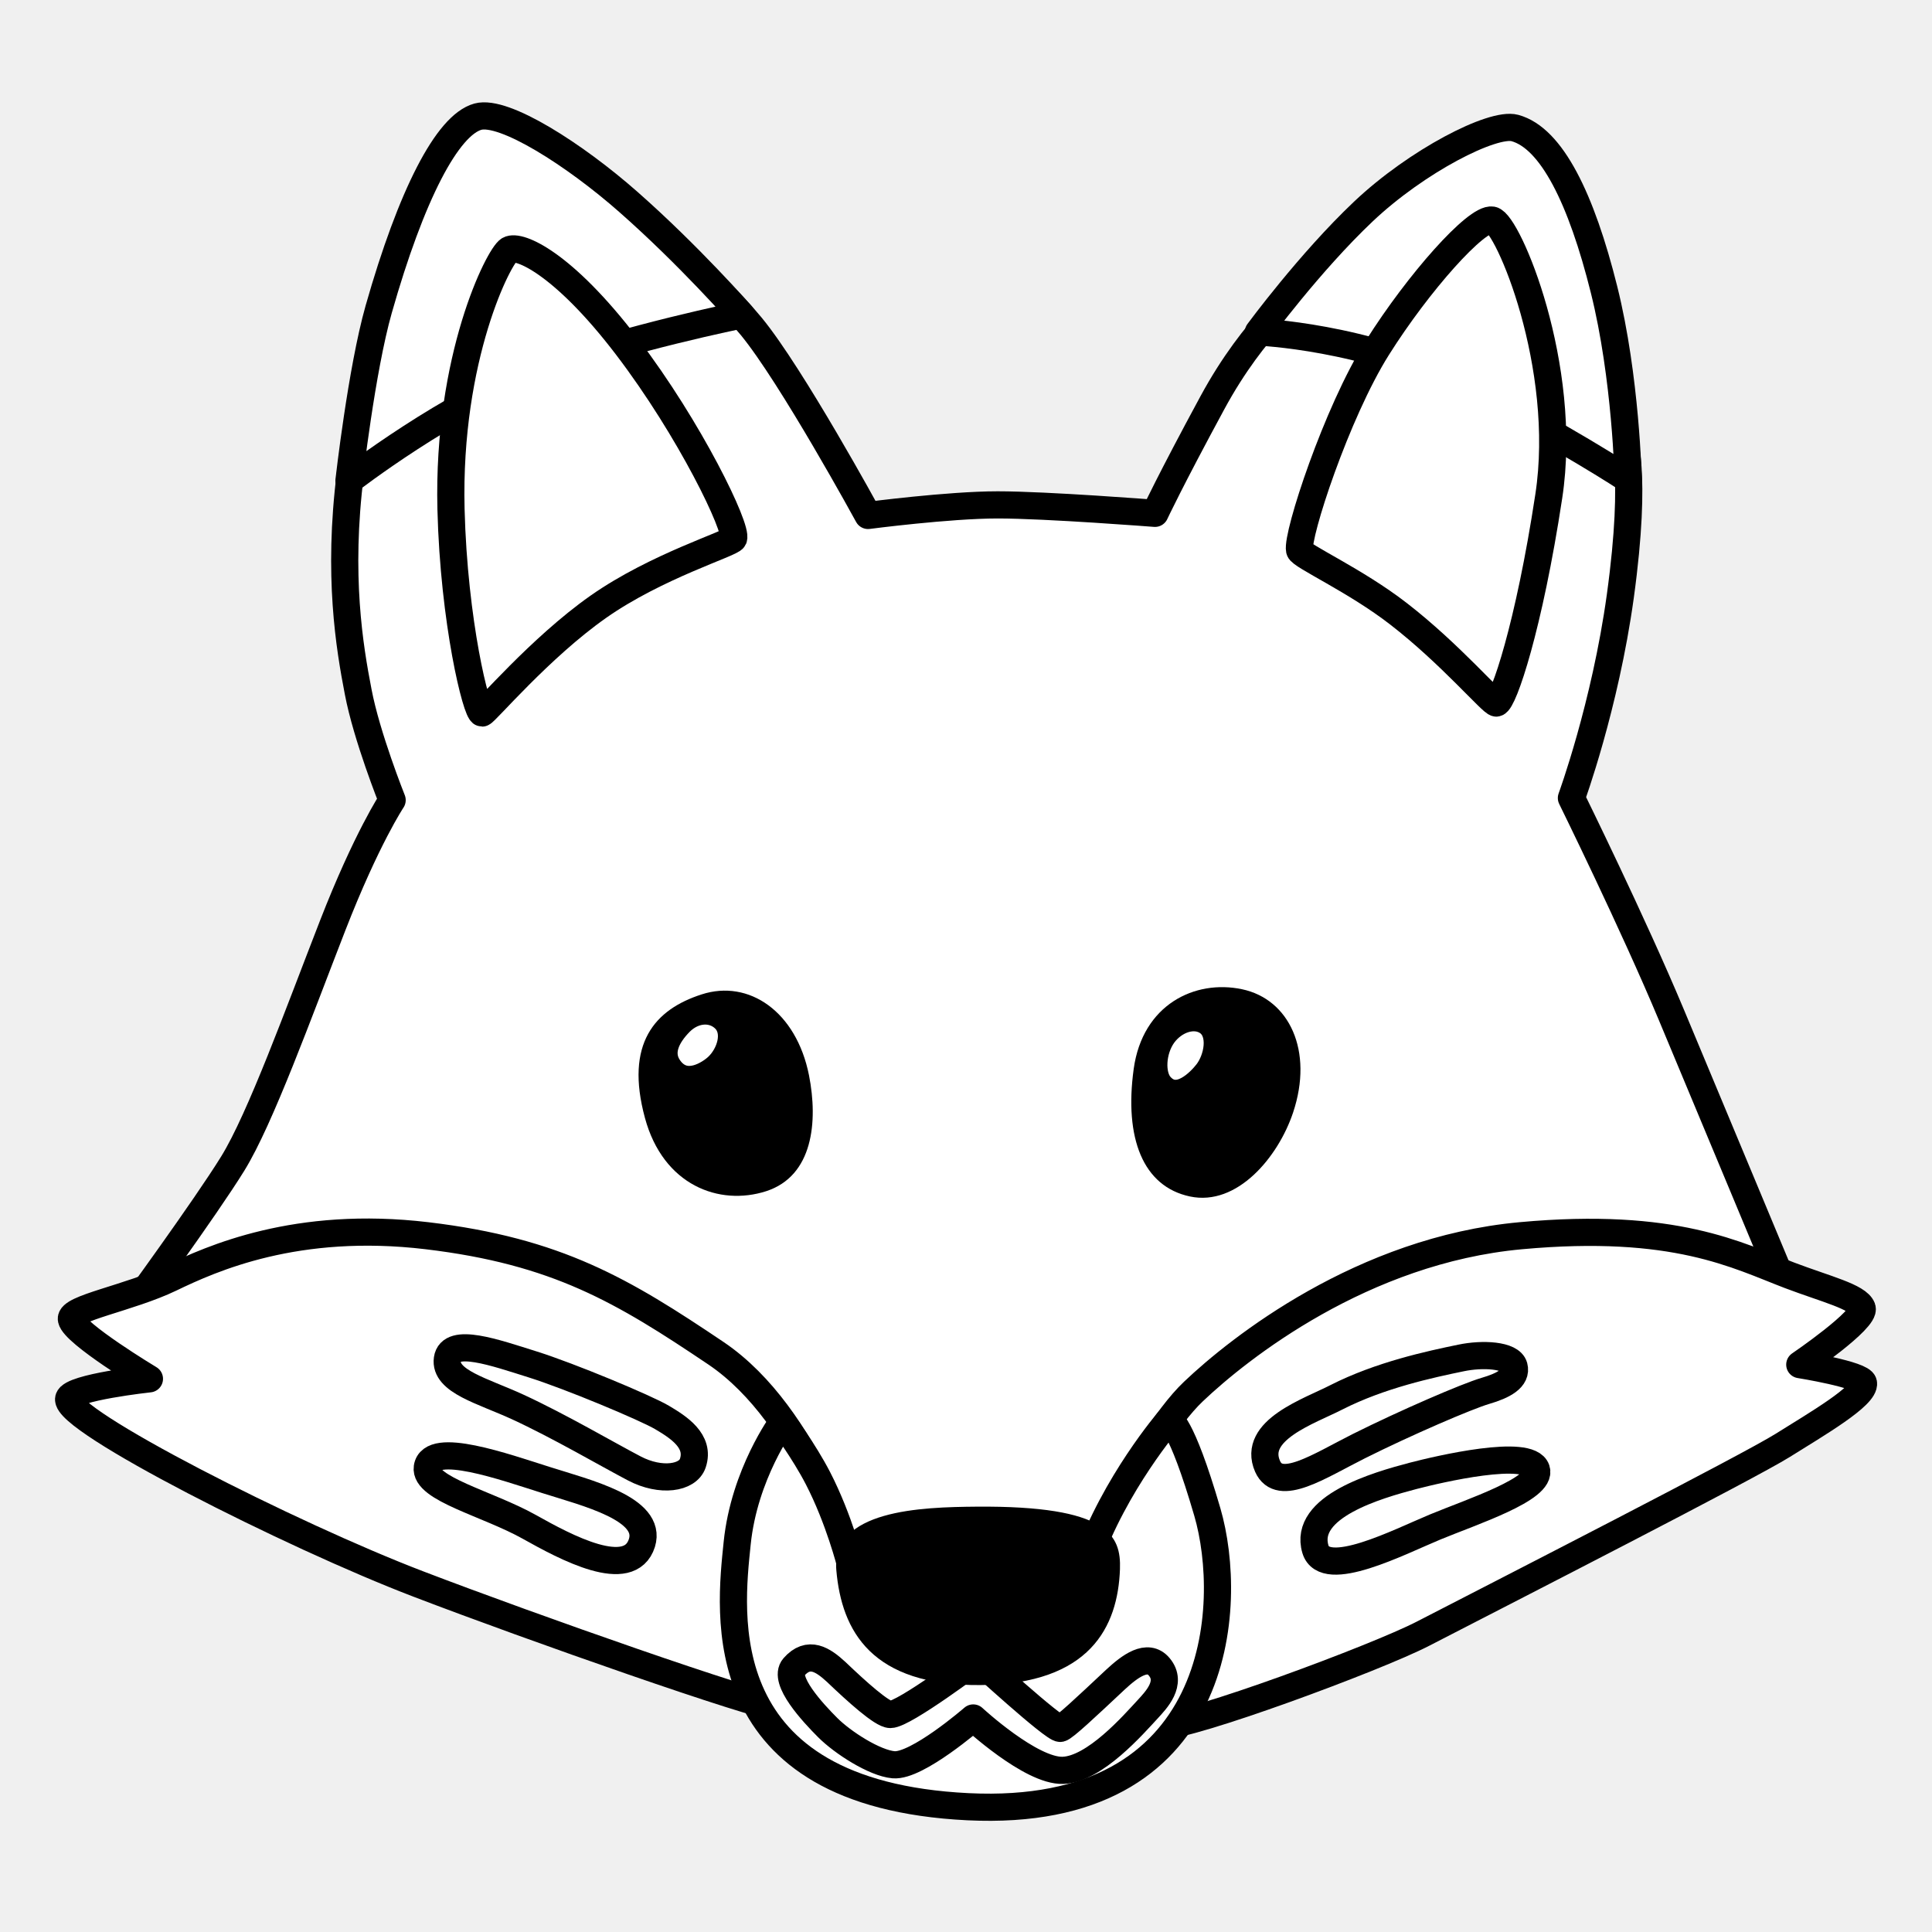
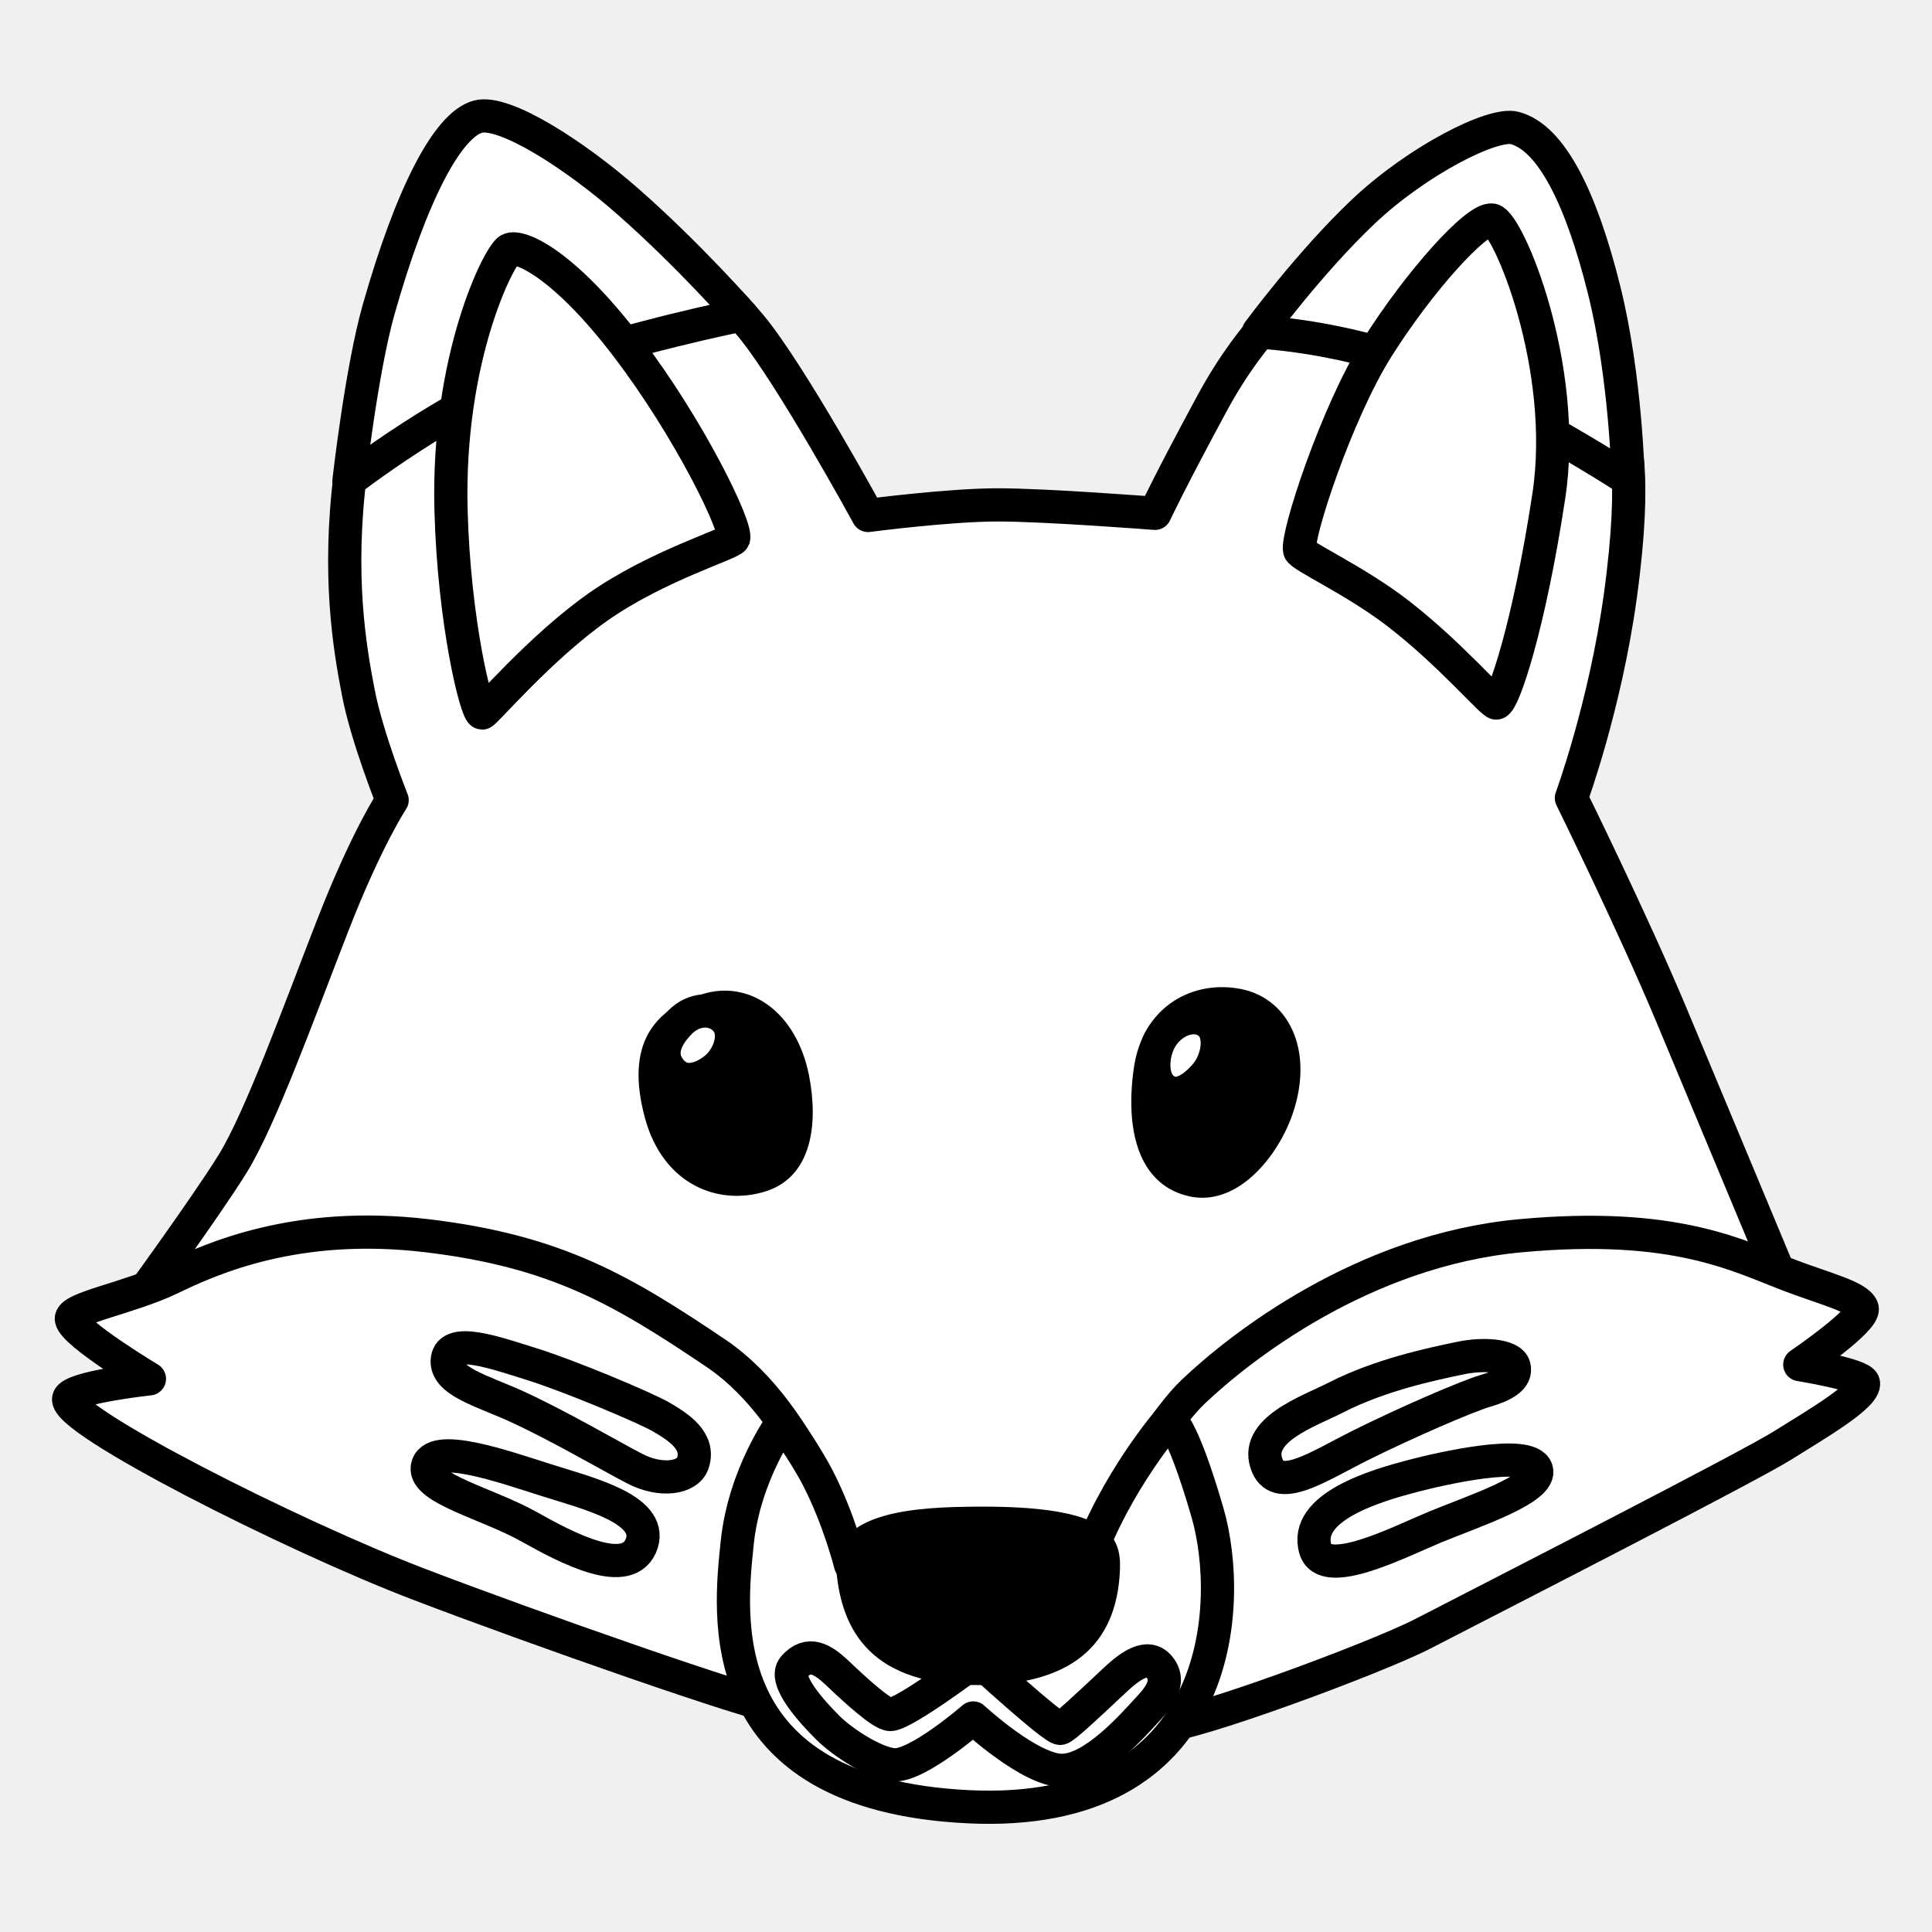
<svg xmlns="http://www.w3.org/2000/svg" version="1.1" id="Layer_3" x="0px" y="0px" viewBox="0 0 128 128" style="enable-background:new 0 0 128 128;" xml:space="preserve">
-   <path d="M45.83,104.96l32.52,4.5l39.84-24.35c0,0-4.93-11.83-7.46-17.88s-6.62-14.36-6.62-14.36  s2.23-6.07,3.24-13.37c1.17-8.49,0.14-10.65,0.14-10.65l-21.21-9.67c0,0-3.14,2.3-5.96,7.51s-3.8,7.32-3.8,7.32  s-7.18-0.56-10.42-0.56c-3.24,0-8.59,0.7-8.59,0.7s-5.07-9.29-7.74-12.53c-2.67-3.24-6.85-6.38-6.85-6.38s-18.86,9.39-19.71,16.14  s-0.05,11.5,0.52,14.45c0.56,2.96,2.25,7.18,2.25,7.18s-1.69,2.53-3.94,8.31s-4.79,12.81-6.62,15.77c-1.83,2.96-6.76,9.71-6.76,9.71  L45.83,104.96z" fill="#ffffff" stroke="#000000" stroke-width="1.8" stroke-linecap="round" stroke-linejoin="round" />
-   <path d="M31.66,7.73c-2.02,0.56-4.41,5.16-6.57,12.76c-1.14,4.01-1.97,11.36-1.97,11.36s6.66-5.16,12.58-7.32  s13.42-3.66,13.42-3.66s-3.45-3.94-7.51-7.51C38.1,10.27,33.4,7.25,31.66,7.73z" fill="#ffffff" stroke="#000000" stroke-width="1.8" stroke-linecap="round" stroke-linejoin="round" />
-   <path d="M100.36,8.48c-1.46-0.39-6.49,2.18-10.04,5.54s-6.95,7.98-6.95,7.98s7.13,0.28,13.61,3.57  c6.48,3.28,10.89,6.19,10.89,6.19s-0.14-6.74-1.6-12.58C104.77,13.17,102.8,9.14,100.36,8.48z" fill="#ffffff" stroke="#000000" stroke-width="1.8" stroke-linecap="round" stroke-linejoin="round" />
-   <path d="M33.73,16.55c-0.66,0.38-4.1,7.11-3.85,17.18c0.19,7.51,1.69,13.51,2.06,13.51  c0.19,0,3.84-4.33,7.7-7.04c3.86-2.71,8.82-4.19,8.96-4.52c0.28-0.66-2.86-7.21-7.08-12.74S34.38,16.18,33.73,16.55z" fill="#ffffff" stroke="#000000" stroke-width="1.8" stroke-linecap="round" stroke-linejoin="round" />
-   <path d="M86.1,36.45c-0.21-0.96,2.44-9.1,5.16-13.42c2.72-4.32,6.57-8.63,7.6-8.45  c1.03,0.19,5.07,9.67,3.75,18.3c-1.31,8.63-3,13.61-3.47,13.7c-0.26,0.05-3.04-3.25-6.48-5.91C89.8,38.45,86.18,36.83,86.1,36.45z" fill="#ffffff" stroke="#000000" stroke-width="1.8" stroke-linecap="round" stroke-linejoin="round" />
-   <path d="M4.73,87.41c-0.15-0.74,3.85-1.41,6.57-2.72c2.72-1.31,8.35-3.85,16.99-2.82  c8.63,1.03,12.97,3.63,19.15,7.79c6.19,4.18,8.92,13.98,8.92,13.98l14.17,3c0,0,4.93-11.03,8.54-14.45  c3.03-2.88,11.2-9.36,21.68-10.32c10.23-0.94,14.36,1.31,17.83,2.63c2.4,0.91,4.5,1.41,4.79,2.16c0.28,0.75-4.13,3.75-4.13,3.75  s4.13,0.66,4.22,1.22c0.14,0.84-3.1,2.72-5.35,4.13s-18,9.47-23.84,12.48c-3.1,1.6-15.49,6.19-17.36,6.1  c-1.88-0.09-23.84-1.13-25.34-1.22c-1.5-0.09-16.24-5.26-23.84-8.17c-8.43-3.22-23.54-10.88-23.18-12.29  c0.19-0.75,5.35-1.31,5.35-1.31S4.91,88.35,4.73,87.41z" fill="#ffffff" stroke="#000000" stroke-width="1.8" stroke-linecap="round" stroke-linejoin="round" />
-   <path d="M64.13,119.7c16.97,0.83,17.64-13.42,15.86-19.52c-1.78-6.1-2.53-6.1-2.53-6.1s-3.61,4.18-5.44,9.39  c-0.57,1.63-15.67,0.19-15.67,0.19s-0.75-3-2.16-5.73c-0.93-1.8-2.35-3.71-2.35-3.71s-2.53,3.43-3,8.02  C48.37,106.84,46.87,118.85,64.13,119.7z" fill="#ffffff" stroke="#000000" stroke-width="1.8" stroke-linecap="round" stroke-linejoin="round" />
-   <path d="M52.59,110.45c-0.75,0.86,1.27,3.03,2.25,4.01c0.99,0.99,3.1,2.35,4.36,2.46  c1.55,0.14,5.28-3.1,5.28-3.1s3.82,3.54,5.94,3.47c2.11-0.07,4.69-3.05,5.61-4.04c0.56-0.61,1.67-1.75,0.77-2.82  c-0.77-0.92-1.94-0.04-2.89,0.84c-1.96,1.84-3.4,3.19-3.66,3.24c-0.42,0.07-5.49-4.58-5.49-4.58s-4.86,3.66-5.77,3.66  c-0.55,0-2.24-1.53-3.59-2.82C54.53,109.97,53.58,109.32,52.59,110.45z" fill="#ffffff" stroke="#000000" stroke-width="1.8" stroke-linecap="round" stroke-linejoin="round" />
+   <path d="M45.83,104.96l32.52,4.5l39.84-24.35c0,0-4.93-11.83-7.46-17.88s-6.62-14.36-6.62-14.36  s2.23-6.07,3.24-13.37c1.17-8.49,0.14-10.65,0.14-10.65l-21.21-9.67c0,0-3.14,2.3-5.96,7.51s-3.8,7.32-3.8,7.32  s-7.18-0.56-10.42-0.56c-3.24,0-8.59,0.7-8.59,0.7s-5.07-9.29-7.74-12.53c-2.67-3.24-6.85-6.38-6.85-6.38s-18.86,9.39-19.71,16.14  s-0.05,11.5,0.52,14.45c0.56,2.96,2.25,7.18,2.25,7.18s-1.69,2.53-3.94,8.31s-4.79,12.81-6.62,15.77c-1.83,2.96-6.76,9.71-6.76,9.71  L45.83,104.96z" fill="#ffffff" stroke="#000000" stroke-width="2.2" stroke-linecap="round" stroke-linejoin="round" />
+   <path d="M31.66,7.73c-2.02,0.56-4.41,5.16-6.57,12.76c-1.14,4.01-1.97,11.36-1.97,11.36s6.66-5.16,12.58-7.32  s13.42-3.66,13.42-3.66s-3.45-3.94-7.51-7.51C38.1,10.27,33.4,7.25,31.66,7.73z" fill="#ffffff" stroke="#000000" stroke-width="2.2" stroke-linecap="round" stroke-linejoin="round" />
+   <path d="M100.36,8.48c-1.46-0.39-6.49,2.18-10.04,5.54s-6.95,7.98-6.95,7.98s7.13,0.28,13.61,3.57  c6.48,3.28,10.89,6.19,10.89,6.19s-0.14-6.74-1.6-12.58C104.77,13.17,102.8,9.14,100.36,8.48z" fill="#ffffff" stroke="#000000" stroke-width="2.2" stroke-linecap="round" stroke-linejoin="round" />
+   <path d="M33.73,16.55c-0.66,0.38-4.1,7.11-3.85,17.18c0.19,7.51,1.69,13.51,2.06,13.51  c0.19,0,3.84-4.33,7.7-7.04c3.86-2.71,8.82-4.19,8.96-4.52c0.28-0.66-2.86-7.21-7.08-12.74S34.38,16.18,33.73,16.55z" fill="#ffffff" stroke="#000000" stroke-width="2.2" stroke-linecap="round" stroke-linejoin="round" />
+   <path d="M86.1,36.45c-0.21-0.96,2.44-9.1,5.16-13.42c2.72-4.32,6.57-8.63,7.6-8.45  c1.03,0.19,5.07,9.67,3.75,18.3c-1.31,8.63-3,13.61-3.47,13.7c-0.26,0.05-3.04-3.25-6.48-5.91C89.8,38.45,86.18,36.83,86.1,36.45z" fill="#ffffff" stroke="#000000" stroke-width="2.2" stroke-linecap="round" stroke-linejoin="round" />
+   <path d="M4.73,87.41c-0.15-0.74,3.85-1.41,6.57-2.72c2.72-1.31,8.35-3.85,16.99-2.82  c8.63,1.03,12.97,3.63,19.15,7.79c6.19,4.18,8.92,13.98,8.92,13.98l14.17,3c0,0,4.93-11.03,8.54-14.45  c3.03-2.88,11.2-9.36,21.68-10.32c10.23-0.94,14.36,1.31,17.83,2.63c2.4,0.91,4.5,1.41,4.79,2.16c0.28,0.75-4.13,3.75-4.13,3.75  s4.13,0.66,4.22,1.22c0.14,0.84-3.1,2.72-5.35,4.13s-18,9.47-23.84,12.48c-3.1,1.6-15.49,6.19-17.36,6.1  c-1.88-0.09-23.84-1.13-25.34-1.22c-1.5-0.09-16.24-5.26-23.84-8.17c-8.43-3.22-23.54-10.88-23.18-12.29  c0.19-0.75,5.35-1.31,5.35-1.31S4.91,88.35,4.73,87.41z" fill="#ffffff" stroke="#000000" stroke-width="2.2" stroke-linecap="round" stroke-linejoin="round" />
+   <path d="M64.13,119.7c16.97,0.83,17.64-13.42,15.86-19.52c-1.78-6.1-2.53-6.1-2.53-6.1s-3.61,4.18-5.44,9.39  c-0.57,1.63-15.67,0.19-15.67,0.19s-0.75-3-2.16-5.73c-0.93-1.8-2.35-3.71-2.35-3.71s-2.53,3.43-3,8.02  C48.37,106.84,46.87,118.85,64.13,119.7z" fill="#ffffff" stroke="#000000" stroke-width="2.2" stroke-linecap="round" stroke-linejoin="round" />
+   <path d="M52.59,110.45c-0.75,0.86,1.27,3.03,2.25,4.01c0.99,0.99,3.1,2.35,4.36,2.46  c1.55,0.14,5.28-3.1,5.28-3.1s3.82,3.54,5.94,3.47c2.11-0.07,4.69-3.05,5.61-4.04c0.56-0.61,1.67-1.75,0.77-2.82  c-0.77-0.92-1.94-0.04-2.89,0.84c-1.96,1.84-3.4,3.19-3.66,3.24c-0.42,0.07-5.49-4.58-5.49-4.58s-4.86,3.66-5.77,3.66  c-0.55,0-2.24-1.53-3.59-2.82C54.53,109.97,53.58,109.32,52.59,110.45z" fill="#ffffff" stroke="#000000" stroke-width="2.2" stroke-linecap="round" stroke-linejoin="round" />
  <path d="M64.7,99.82c-3.66,0.03-9.64,0.21-9.29,4.22c0.35,4.01,2.32,7.67,9.57,7.6s9.08-3.87,9.22-7.67  C74.28,101.72,73.43,99.75,64.7,99.82z" fill="#000000" />
-   <path d="M45.9,96.94c-0.33,0.99-2.11,1.27-3.87,0.35c-1.76-0.92-5-2.82-7.74-4.08  c-2.3-1.06-4.86-1.69-4.65-3.17c0.21-1.48,3.17-0.42,5.63,0.35c2.46,0.77,7.53,2.89,8.59,3.52C44.92,94.54,46.4,95.46,45.9,96.94z" fill="#ffffff" stroke="#000000" stroke-width="1.8" stroke-linecap="round" stroke-linejoin="round" />
-   <path d="M36.19,98.06c-2.76-0.87-7.62-2.61-7.88-0.84c-0.21,1.41,4.01,2.4,6.76,3.94  c2.39,1.34,6.65,3.64,7.46,1.06C43.23,99.96,38.86,98.91,36.19,98.06z" fill="#ffffff" stroke="#000000" stroke-width="1.8" stroke-linecap="round" stroke-linejoin="round" />
-   <path d="M83.98,97.15c0.78,1.76,3.4-0.01,6.05-1.34c3.1-1.55,7.18-3.31,8.38-3.66  c1.2-0.35,2.11-0.84,1.9-1.62c-0.21-0.77-2.1-0.86-3.52-0.56c-2.04,0.42-5.35,1.13-8.24,2.6C86.74,93.5,82.93,94.75,83.98,97.15z" fill="#ffffff" stroke="#000000" stroke-width="1.8" stroke-linecap="round" stroke-linejoin="round" />
-   <path d="M87.15,102.64c0.62,2.07,5.56-0.49,7.95-1.48s7.11-2.53,6.69-3.8c-0.48-1.43-6.48-0.02-8.17,0.42  C91.23,98.41,86.31,99.82,87.15,102.64z" fill="#ffffff" stroke="#000000" stroke-width="1.8" stroke-linecap="round" stroke-linejoin="round" />
+   <path d="M45.9,96.94c-0.33,0.99-2.11,1.27-3.87,0.35c-1.76-0.92-5-2.82-7.74-4.08  c-2.3-1.06-4.86-1.69-4.65-3.17c0.21-1.48,3.17-0.42,5.63,0.35c2.46,0.77,7.53,2.89,8.59,3.52C44.92,94.54,46.4,95.46,45.9,96.94z" fill="#ffffff" stroke="#000000" stroke-width="2.2" stroke-linecap="round" stroke-linejoin="round" />
+   <path d="M36.19,98.06c-2.76-0.87-7.62-2.61-7.88-0.84c-0.21,1.41,4.01,2.4,6.76,3.94  c2.39,1.34,6.65,3.64,7.46,1.06C43.23,99.96,38.86,98.91,36.19,98.06z" fill="#ffffff" stroke="#000000" stroke-width="2.2" stroke-linecap="round" stroke-linejoin="round" />
+   <path d="M83.98,97.15c0.78,1.76,3.4-0.01,6.05-1.34c3.1-1.55,7.18-3.31,8.38-3.66  c1.2-0.35,2.11-0.84,1.9-1.62c-0.21-0.77-2.1-0.86-3.52-0.56c-2.04,0.42-5.35,1.13-8.24,2.6C86.74,93.5,82.93,94.75,83.98,97.15z" fill="#ffffff" stroke="#000000" stroke-width="2.2" stroke-linecap="round" stroke-linejoin="round" />
+   <path d="M87.15,102.64c0.62,2.07,5.56-0.49,7.95-1.48s7.11-2.53,6.69-3.8c-0.48-1.43-6.48-0.02-8.17,0.42  C91.23,98.41,86.31,99.82,87.15,102.64z" fill="#ffffff" stroke="#000000" stroke-width="2.2" stroke-linecap="round" stroke-linejoin="round" />
  <path d="M85.67,73.71c-0.99,2.96-3.71,6.22-6.83,5.56s-4.36-3.87-3.73-8.45c0.59-4.27,4.06-5.94,7.18-5.28  S87.04,69.61,85.67,73.71z" fill="#000000" />
  <path d="M53.6,71.25c0.6,3.06,0.27,6.66-2.84,7.67c-3.11,1-6.82-0.39-8.03-4.85  c-1.34-4.94,0.65-7.19,3.76-8.19C49.61,64.87,52.76,67.01,53.6,71.25z" fill="#000000" />
-   <path d="M48.02,67.51c0.86,0.86,0.35,2.39-0.49,3.17c-0.51,0.47-2.11,1.55-3.17,0.14  c-0.78-1.04-0.21-2.18,0.7-3.1C45.97,66.81,47.24,66.74,48.02,67.51z" fill="#ffffff" stroke="#000000" stroke-width="1.8" stroke-linecap="round" stroke-linejoin="round" />
-   <path d="M80.04,67.72c0.98,0.71,0.64,2.46-0.07,3.36c-0.43,0.55-1.93,2.17-3.1,0.86  c-0.63-0.71-0.56-2.33,0.19-3.38C77.82,67.52,79.15,67.09,80.04,67.72z" fill="#ffffff" stroke="#000000" stroke-width="1.8" stroke-linecap="round" stroke-linejoin="round" />
+   <path d="M48.02,67.51c0.86,0.86,0.35,2.39-0.49,3.17c-0.51,0.47-2.11,1.55-3.17,0.14  c-0.78-1.04-0.21-2.18,0.7-3.1C45.97,66.81,47.24,66.74,48.02,67.51z" fill="#ffffff" stroke="#000000" stroke-width="2.2" stroke-linecap="round" stroke-linejoin="round" />
+   <path d="M80.04,67.72c0.98,0.71,0.64,2.46-0.07,3.36c-0.43,0.55-1.93,2.17-3.1,0.86  c-0.63-0.71-0.56-2.33,0.19-3.38C77.82,67.52,79.15,67.09,80.04,67.72z" fill="#ffffff" stroke="#000000" stroke-width="2.2" stroke-linecap="round" stroke-linejoin="round" />
</svg>
